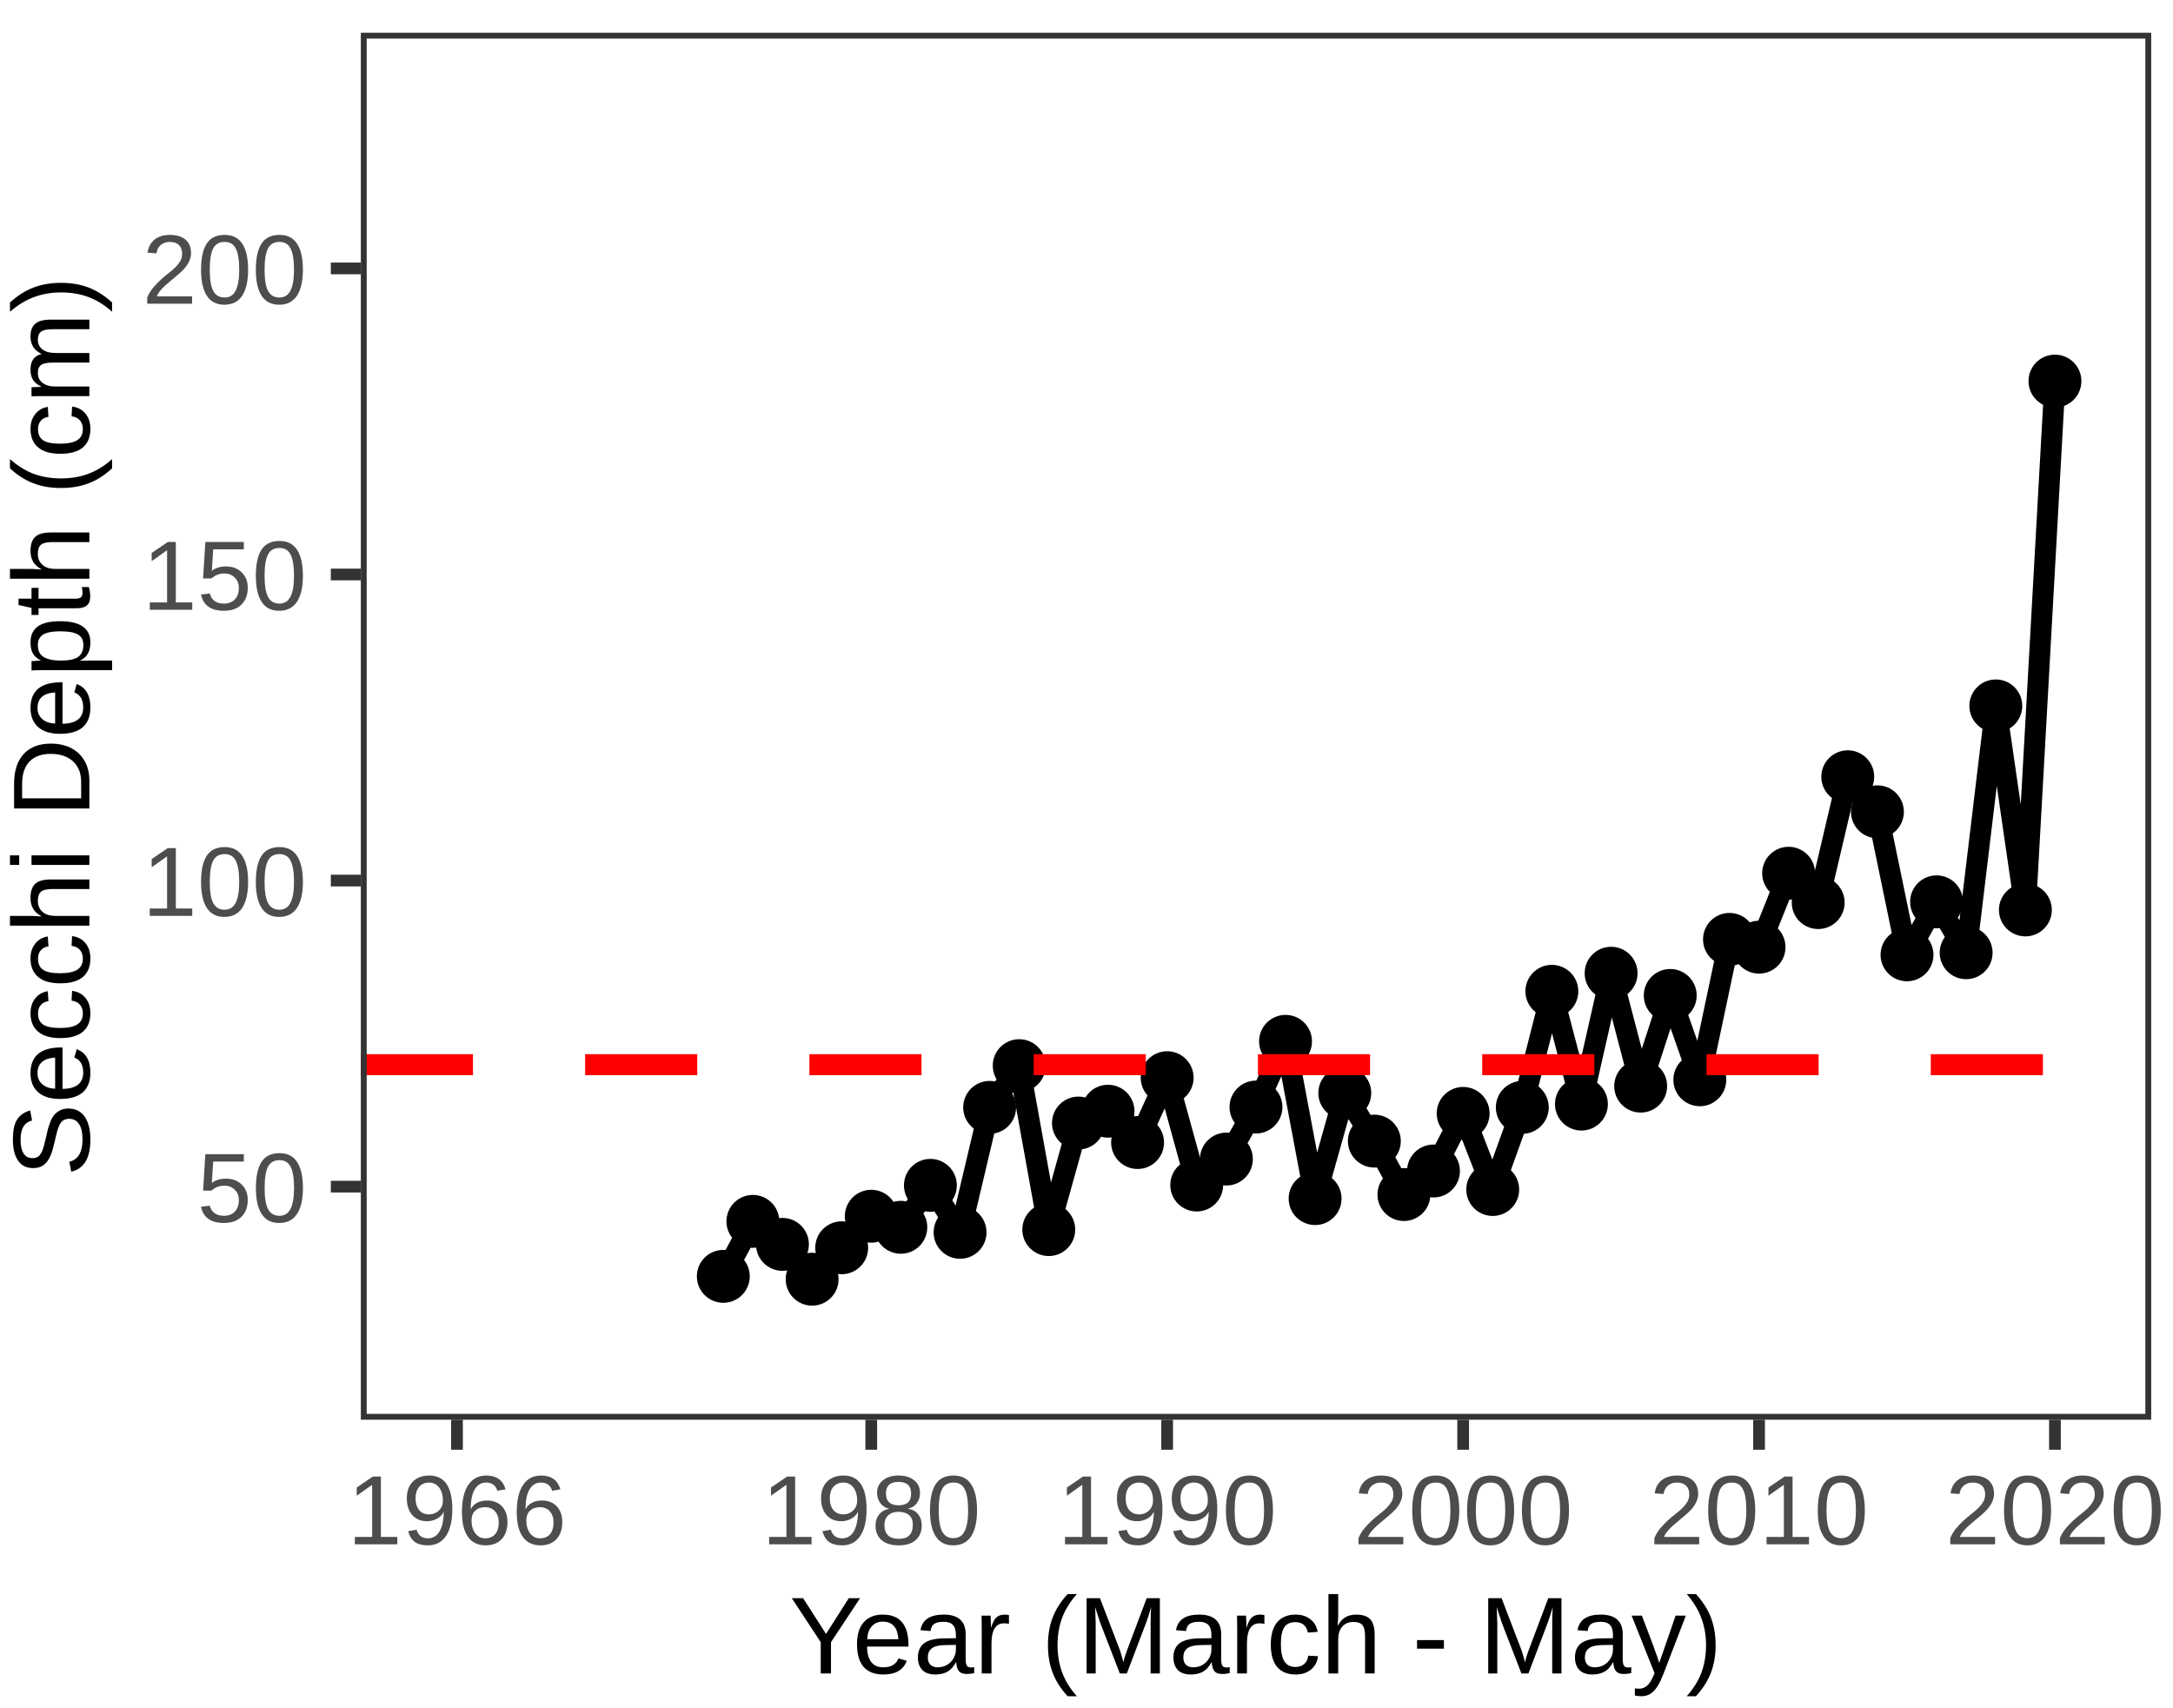
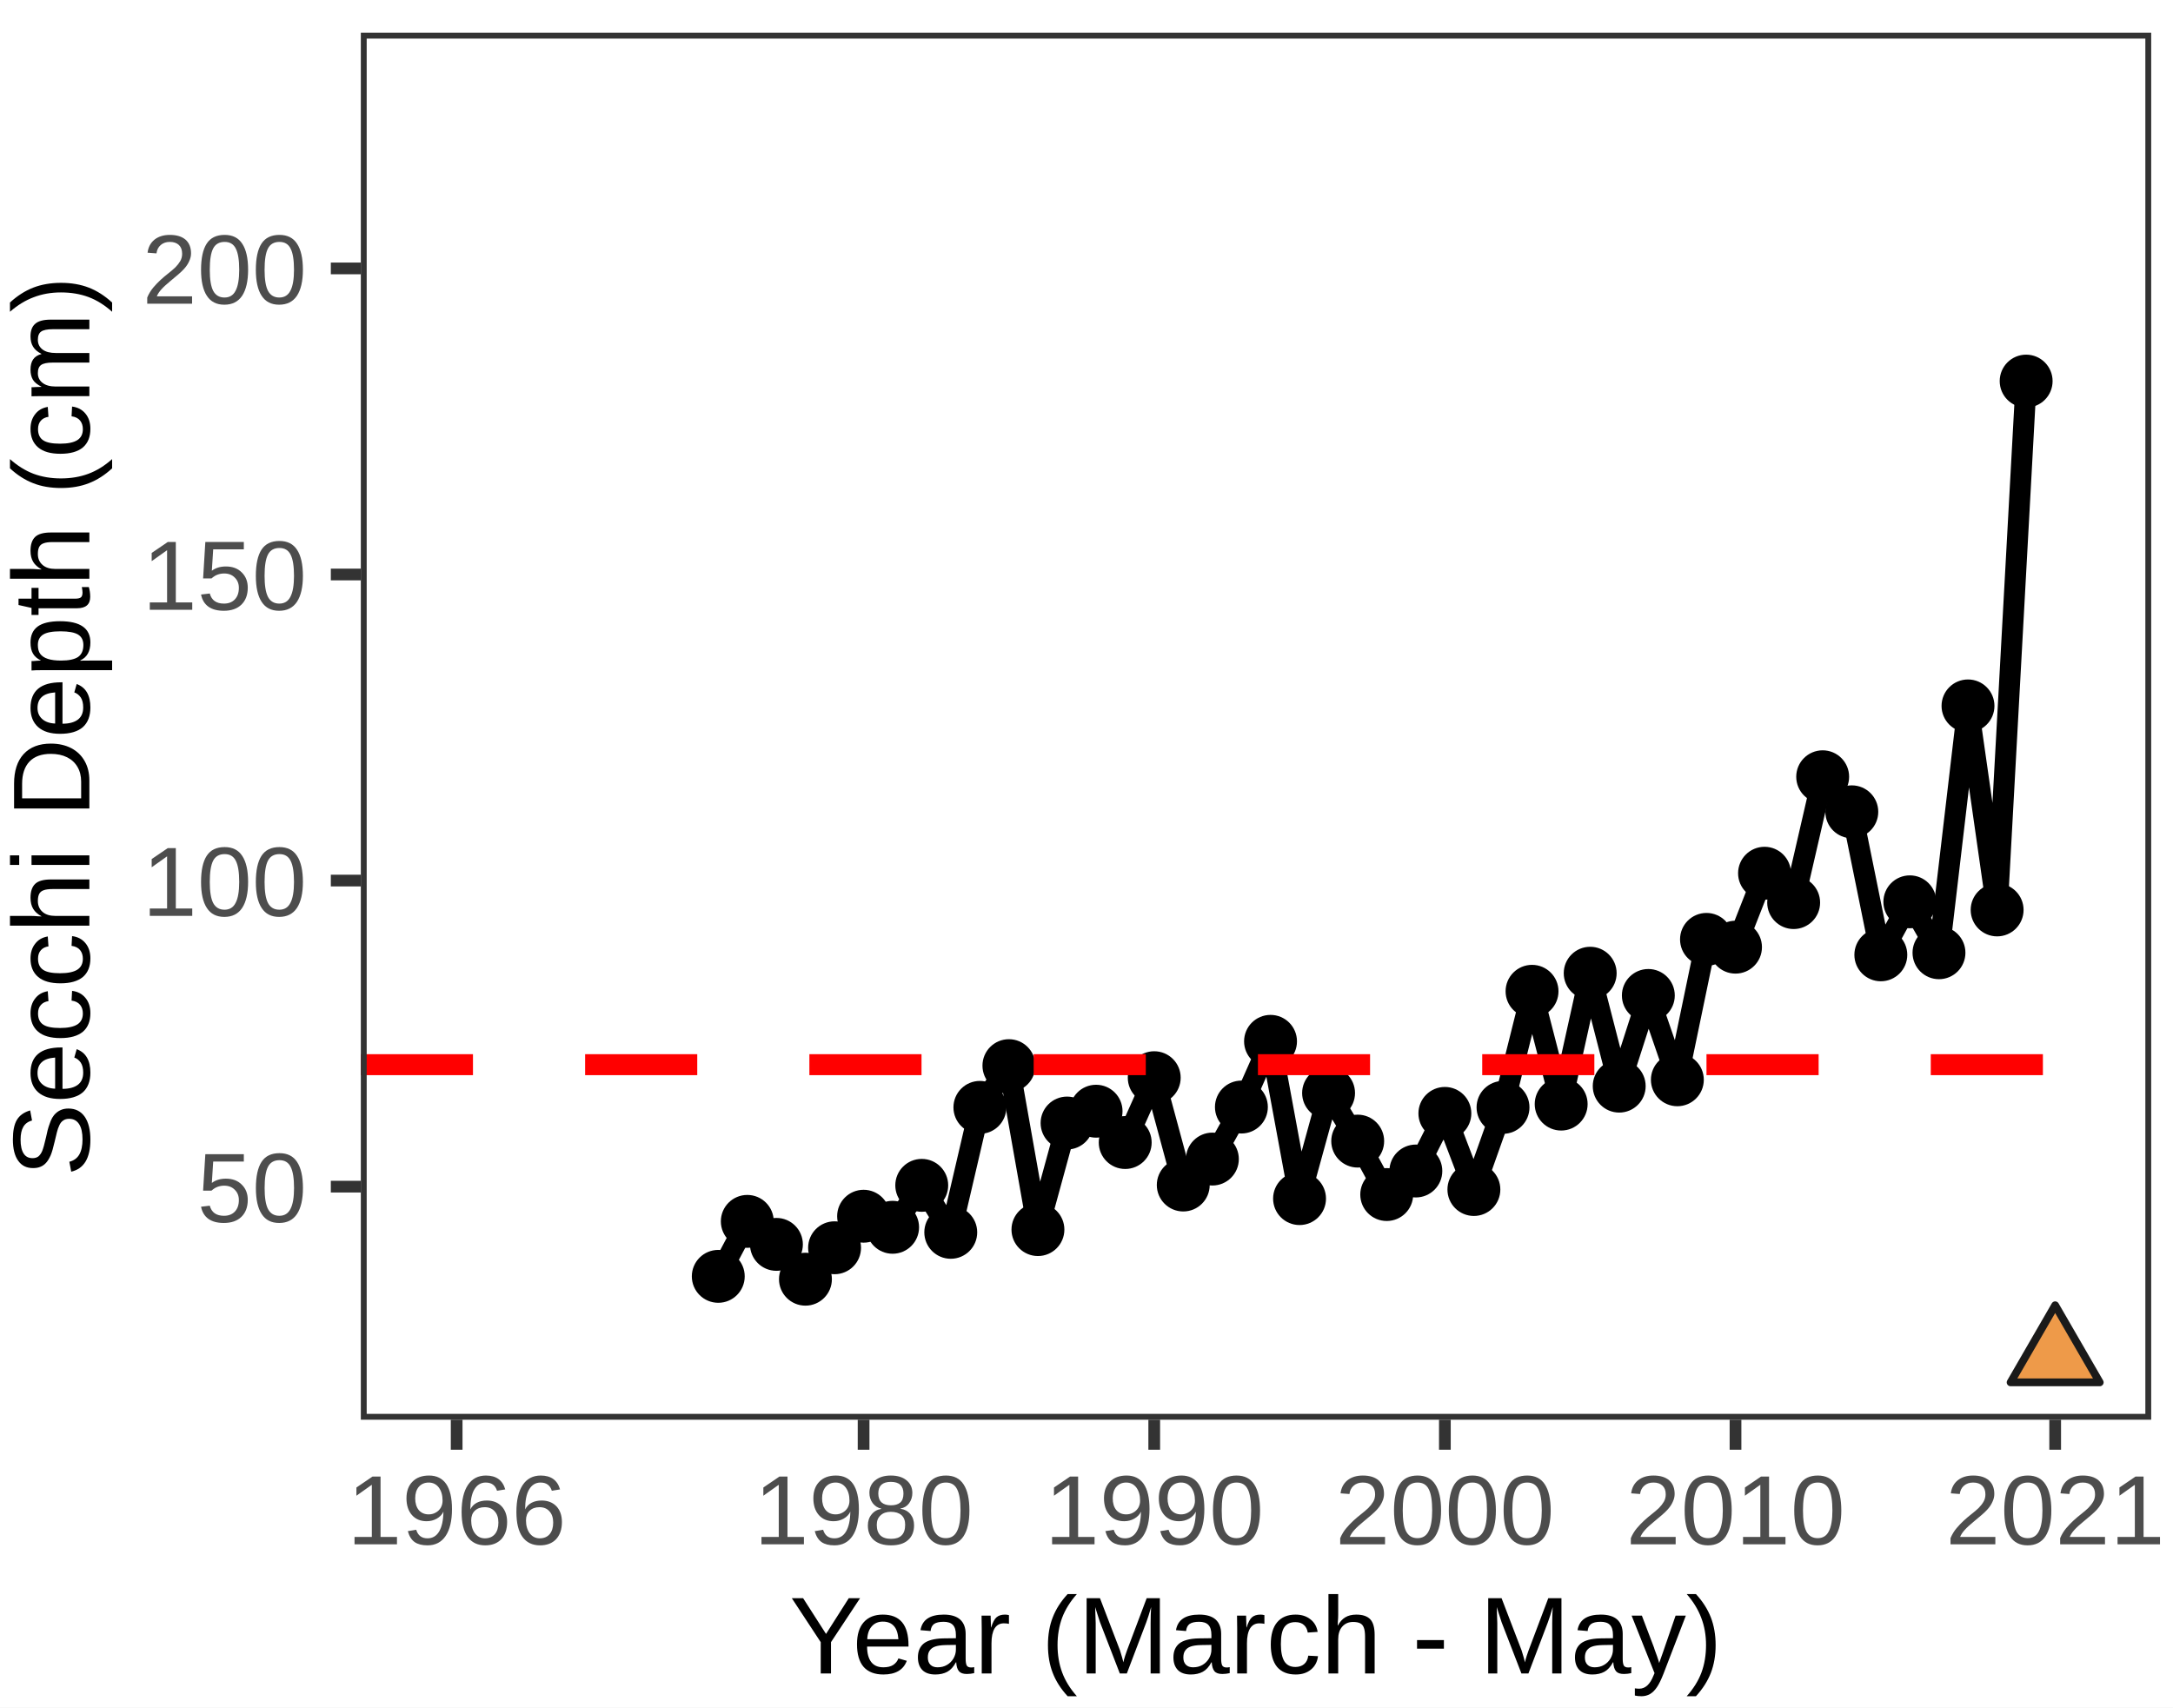
<svg xmlns="http://www.w3.org/2000/svg" class="svglite" width="198.43pt" height="155.91pt" viewBox="0 0 198.43 155.91">
  <defs>
    <style type="text/css">
    .svglite line, .svglite polyline, .svglite polygon, .svglite path, .svglite rect, .svglite circle {
      fill: none;
      stroke: #000000;
      stroke-linecap: round;
      stroke-linejoin: round;
      stroke-miterlimit: 10.00;
    }
  </style>
  </defs>
  <rect width="100%" height="100%" style="stroke: none; fill: #FFFFFF;" />
  <defs>
    <clipPath id="cpMC4wMHwxOTguNDN8MC4wMHwxNTUuOTE=">
      <rect x="0.00" y="0.00" width="198.43" height="155.91" />
    </clipPath>
  </defs>
  <g clip-path="url(#cpMC4wMHwxOTguNDN8MC4wMHwxNTUuOTE=)">
    <rect x="0.00" y="0.00" width="198.43" height="155.91" style="stroke-width: 1.07; stroke: #FFFFFF; fill: #FFFFFF;" />
  </g>
  <defs>
    <clipPath id="cpMzIuOTV8MTk2LjQzfDIuOTl8MTI5LjY0">
      <rect x="32.95" y="2.99" width="163.49" height="126.65" />
    </clipPath>
  </defs>
  <g clip-path="url(#cpMzIuOTV8MTk2LjQzfDIuOTl8MTI5LjY0)">
    <rect x="32.95" y="2.99" width="163.49" height="126.65" style="stroke-width: 1.07; stroke: none; fill: #FFFFFF;" />
-     <polyline points="66.05,116.55 68.75,111.53 71.45,113.63 74.16,116.81 76.86,113.94 79.56,111.06 82.26,112.07 84.96,108.24 87.67,112.53 90.37,101.12 93.07,97.31 95.77,112.28 98.48,102.55 101.18,101.47 103.88,104.33 106.58,98.41 109.28,108.21 111.99,105.84 114.69,101.09 117.39,95.09 120.09,109.45 122.80,99.81 125.50,104.20 128.20,109.08 130.90,106.93 133.61,101.67 136.31,108.62 139.01,101.12 141.71,90.52 144.41,100.82 147.12,88.87 149.82,99.18 152.52,90.90 155.22,98.60 157.93,85.78 160.63,86.49 163.33,79.74 166.03,82.42 168.73,70.93 171.44,74.13 174.14,87.19 176.84,82.35 179.54,87.00 182.25,64.46 184.95,83.09 187.65,34.80 " style="stroke-width: 1.92; stroke-linecap: butt;" />
-     <circle cx="66.05" cy="116.55" r="2.06" style="stroke-width: 0.71; fill: #000000;" />
-     <circle cx="68.75" cy="111.53" r="2.06" style="stroke-width: 0.71; fill: #000000;" />
-     <circle cx="71.45" cy="113.63" r="2.06" style="stroke-width: 0.71; fill: #000000;" />
-     <circle cx="74.16" cy="116.81" r="2.06" style="stroke-width: 0.71; fill: #000000;" />
-     <circle cx="76.86" cy="113.94" r="2.06" style="stroke-width: 0.71; fill: #000000;" />
-     <circle cx="79.56" cy="111.06" r="2.06" style="stroke-width: 0.71; fill: #000000;" />
-     <circle cx="82.26" cy="112.07" r="2.06" style="stroke-width: 0.71; fill: #000000;" />
-     <circle cx="84.96" cy="108.24" r="2.06" style="stroke-width: 0.71; fill: #000000;" />
-     <circle cx="87.67" cy="112.53" r="2.06" style="stroke-width: 0.71; fill: #000000;" />
-     <circle cx="90.37" cy="101.12" r="2.06" style="stroke-width: 0.71; fill: #000000;" />
-     <circle cx="93.07" cy="97.31" r="2.06" style="stroke-width: 0.71; fill: #000000;" />
-     <circle cx="95.77" cy="112.28" r="2.06" style="stroke-width: 0.71; fill: #000000;" />
-     <circle cx="98.48" cy="102.55" r="2.06" style="stroke-width: 0.71; fill: #000000;" />
-     <circle cx="101.18" cy="101.47" r="2.06" style="stroke-width: 0.71; fill: #000000;" />
-     <circle cx="103.88" cy="104.33" r="2.06" style="stroke-width: 0.71; fill: #000000;" />
-     <circle cx="106.58" cy="98.41" r="2.06" style="stroke-width: 0.71; fill: #000000;" />
-     <circle cx="109.28" cy="108.21" r="2.06" style="stroke-width: 0.71; fill: #000000;" />
-     <circle cx="111.99" cy="105.84" r="2.06" style="stroke-width: 0.71; fill: #000000;" />
-     <circle cx="114.69" cy="101.09" r="2.06" style="stroke-width: 0.71; fill: #000000;" />
-     <circle cx="117.39" cy="95.09" r="2.06" style="stroke-width: 0.71; fill: #000000;" />
-     <circle cx="120.09" cy="109.45" r="2.06" style="stroke-width: 0.71; fill: #000000;" />
-     <circle cx="122.80" cy="99.81" r="2.06" style="stroke-width: 0.71; fill: #000000;" />
-     <circle cx="125.50" cy="104.20" r="2.06" style="stroke-width: 0.71; fill: #000000;" />
-     <circle cx="128.20" cy="109.08" r="2.06" style="stroke-width: 0.71; fill: #000000;" />
-     <circle cx="130.90" cy="106.93" r="2.06" style="stroke-width: 0.71; fill: #000000;" />
-     <circle cx="133.61" cy="101.67" r="2.06" style="stroke-width: 0.71; fill: #000000;" />
-     <circle cx="136.31" cy="108.62" r="2.06" style="stroke-width: 0.71; fill: #000000;" />
-     <circle cx="139.01" cy="101.12" r="2.06" style="stroke-width: 0.71; fill: #000000;" />
-     <circle cx="141.71" cy="90.52" r="2.06" style="stroke-width: 0.71; fill: #000000;" />
-     <circle cx="144.41" cy="100.82" r="2.06" style="stroke-width: 0.71; fill: #000000;" />
-     <circle cx="147.12" cy="88.87" r="2.06" style="stroke-width: 0.71; fill: #000000;" />
-     <circle cx="149.82" cy="99.18" r="2.06" style="stroke-width: 0.71; fill: #000000;" />
-     <circle cx="152.52" cy="90.90" r="2.06" style="stroke-width: 0.71; fill: #000000;" />
-     <circle cx="155.22" cy="98.60" r="2.06" style="stroke-width: 0.71; fill: #000000;" />
-     <circle cx="157.93" cy="85.78" r="2.06" style="stroke-width: 0.71; fill: #000000;" />
-     <circle cx="160.63" cy="86.49" r="2.06" style="stroke-width: 0.71; fill: #000000;" />
-     <circle cx="163.33" cy="79.74" r="2.06" style="stroke-width: 0.71; fill: #000000;" />
-     <circle cx="166.03" cy="82.42" r="2.06" style="stroke-width: 0.71; fill: #000000;" />
-     <circle cx="168.73" cy="70.93" r="2.06" style="stroke-width: 0.71; fill: #000000;" />
-     <circle cx="171.44" cy="74.13" r="2.06" style="stroke-width: 0.71; fill: #000000;" />
-     <circle cx="174.14" cy="87.19" r="2.06" style="stroke-width: 0.71; fill: #000000;" />
-     <circle cx="176.84" cy="82.35" r="2.06" style="stroke-width: 0.71; fill: #000000;" />
-     <circle cx="179.54" cy="87.00" r="2.06" style="stroke-width: 0.71; fill: #000000;" />
-     <circle cx="182.25" cy="64.46" r="2.06" style="stroke-width: 0.71; fill: #000000;" />
-     <circle cx="184.95" cy="83.09" r="2.06" style="stroke-width: 0.71; fill: #000000;" />
-     <circle cx="187.65" cy="34.80" r="2.06" style="stroke-width: 0.71; fill: #000000;" />
+     <polyline points="65.59,116.55 68.24,111.53 70.90,113.63 73.55,116.81 76.21,113.94 78.86,111.06 81.51,112.07 84.17,108.24 86.82,112.53 89.48,101.12 92.13,97.31 94.78,112.28 97.44,102.55 100.09,101.47 102.75,104.33 105.40,98.41 108.05,108.21 110.71,105.84 113.36,101.09 116.02,95.09 118.67,109.45 121.32,99.81 123.98,104.20 126.63,109.08 129.29,106.93 131.94,101.67 134.59,108.62 137.25,101.12 139.90,90.52 142.56,100.82 145.21,88.87 147.86,99.18 150.52,90.90 153.17,98.60 155.83,85.78 158.48,86.49 161.13,79.74 163.79,82.42 166.44,70.93 169.10,74.13 171.75,87.19 174.40,82.35 177.06,87.00 179.71,64.46 182.37,83.09 185.02,34.80 " style="stroke-width: 1.92; stroke-linecap: butt;" />
+     <circle cx="65.59" cy="116.55" r="2.06" style="stroke-width: 0.71; fill: #000000;" />
+     <circle cx="68.24" cy="111.53" r="2.06" style="stroke-width: 0.71; fill: #000000;" />
+     <circle cx="70.90" cy="113.63" r="2.06" style="stroke-width: 0.71; fill: #000000;" />
+     <circle cx="73.55" cy="116.81" r="2.06" style="stroke-width: 0.71; fill: #000000;" />
+     <circle cx="76.21" cy="113.94" r="2.06" style="stroke-width: 0.71; fill: #000000;" />
+     <circle cx="78.86" cy="111.06" r="2.06" style="stroke-width: 0.71; fill: #000000;" />
+     <circle cx="81.51" cy="112.07" r="2.06" style="stroke-width: 0.71; fill: #000000;" />
+     <circle cx="84.17" cy="108.24" r="2.06" style="stroke-width: 0.71; fill: #000000;" />
+     <circle cx="86.82" cy="112.53" r="2.06" style="stroke-width: 0.71; fill: #000000;" />
+     <circle cx="89.48" cy="101.12" r="2.06" style="stroke-width: 0.71; fill: #000000;" />
+     <circle cx="92.13" cy="97.31" r="2.06" style="stroke-width: 0.71; fill: #000000;" />
+     <circle cx="94.78" cy="112.28" r="2.06" style="stroke-width: 0.71; fill: #000000;" />
+     <circle cx="97.44" cy="102.55" r="2.06" style="stroke-width: 0.71; fill: #000000;" />
+     <circle cx="100.09" cy="101.47" r="2.06" style="stroke-width: 0.71; fill: #000000;" />
+     <circle cx="102.75" cy="104.33" r="2.06" style="stroke-width: 0.71; fill: #000000;" />
+     <circle cx="105.40" cy="98.41" r="2.06" style="stroke-width: 0.71; fill: #000000;" />
+     <circle cx="108.05" cy="108.21" r="2.06" style="stroke-width: 0.71; fill: #000000;" />
+     <circle cx="110.71" cy="105.84" r="2.06" style="stroke-width: 0.71; fill: #000000;" />
+     <circle cx="113.36" cy="101.09" r="2.06" style="stroke-width: 0.71; fill: #000000;" />
+     <circle cx="116.02" cy="95.09" r="2.06" style="stroke-width: 0.71; fill: #000000;" />
+     <circle cx="118.67" cy="109.45" r="2.06" style="stroke-width: 0.71; fill: #000000;" />
+     <circle cx="121.32" cy="99.81" r="2.06" style="stroke-width: 0.71; fill: #000000;" />
+     <circle cx="123.98" cy="104.20" r="2.06" style="stroke-width: 0.71; fill: #000000;" />
+     <circle cx="126.63" cy="109.08" r="2.06" style="stroke-width: 0.71; fill: #000000;" />
+     <circle cx="129.29" cy="106.93" r="2.06" style="stroke-width: 0.71; fill: #000000;" />
+     <circle cx="131.94" cy="101.67" r="2.06" style="stroke-width: 0.71; fill: #000000;" />
+     <circle cx="134.59" cy="108.62" r="2.06" style="stroke-width: 0.71; fill: #000000;" />
+     <circle cx="137.25" cy="101.12" r="2.06" style="stroke-width: 0.71; fill: #000000;" />
+     <circle cx="139.90" cy="90.52" r="2.06" style="stroke-width: 0.71; fill: #000000;" />
+     <circle cx="142.56" cy="100.82" r="2.06" style="stroke-width: 0.71; fill: #000000;" />
+     <circle cx="145.21" cy="88.87" r="2.06" style="stroke-width: 0.71; fill: #000000;" />
+     <circle cx="147.86" cy="99.18" r="2.06" style="stroke-width: 0.71; fill: #000000;" />
+     <circle cx="150.52" cy="90.90" r="2.06" style="stroke-width: 0.71; fill: #000000;" />
+     <circle cx="153.17" cy="98.60" r="2.06" style="stroke-width: 0.71; fill: #000000;" />
+     <circle cx="155.83" cy="85.78" r="2.06" style="stroke-width: 0.71; fill: #000000;" />
+     <circle cx="158.48" cy="86.49" r="2.06" style="stroke-width: 0.71; fill: #000000;" />
+     <circle cx="161.13" cy="79.74" r="2.06" style="stroke-width: 0.71; fill: #000000;" />
+     <circle cx="163.79" cy="82.42" r="2.06" style="stroke-width: 0.71; fill: #000000;" />
+     <circle cx="166.44" cy="70.93" r="2.06" style="stroke-width: 0.71; fill: #000000;" />
+     <circle cx="169.10" cy="74.13" r="2.06" style="stroke-width: 0.71; fill: #000000;" />
+     <circle cx="171.75" cy="87.19" r="2.06" style="stroke-width: 0.71; fill: #000000;" />
+     <circle cx="174.40" cy="82.35" r="2.06" style="stroke-width: 0.71; fill: #000000;" />
+     <circle cx="177.06" cy="87.00" r="2.06" style="stroke-width: 0.71; fill: #000000;" />
+     <circle cx="179.71" cy="64.46" r="2.06" style="stroke-width: 0.71; fill: #000000;" />
+     <circle cx="182.37" cy="83.09" r="2.06" style="stroke-width: 0.71; fill: #000000;" />
+     <circle cx="185.02" cy="34.80" r="2.06" style="stroke-width: 0.71; fill: #000000;" />
+     <polygon points="187.67,119.19 191.74,126.23 183.60,126.23 " style="stroke-width: 0.71; stroke: #1A1A1A; fill: #EE9A49;" />
    <line x1="32.95" y1="97.22" x2="196.43" y2="97.22" style="stroke-width: 1.92; stroke: #FF0000; stroke-dasharray: 10.24,10.24; stroke-linecap: butt;" />
    <rect x="32.95" y="2.99" width="163.49" height="126.65" style="stroke-width: 1.07; stroke: #333333;" />
  </g>
  <g clip-path="url(#cpMC4wMHwxOTguNDN8MC4wMHwxNTUuOTE=)">
    <text x="28.01" y="111.58" text-anchor="end" style="font-size: 9.00px; fill: #4D4D4D; font-family: Arial;" textLength="10.01px" lengthAdjust="spacingAndGlyphs">50</text>
    <text x="28.01" y="83.63" text-anchor="end" style="font-size: 9.00px; fill: #4D4D4D; font-family: Arial;" textLength="15.01px" lengthAdjust="spacingAndGlyphs">100</text>
    <text x="28.01" y="55.68" text-anchor="end" style="font-size: 9.00px; fill: #4D4D4D; font-family: Arial;" textLength="15.01px" lengthAdjust="spacingAndGlyphs">150</text>
    <text x="28.01" y="27.73" text-anchor="end" style="font-size: 9.00px; fill: #4D4D4D; font-family: Arial;" textLength="15.01px" lengthAdjust="spacingAndGlyphs">200</text>
    <polyline points="30.21,108.36 32.95,108.36 " style="stroke-width: 1.07; stroke: #333333; stroke-linecap: butt;" />
    <polyline points="30.21,80.41 32.95,80.41 " style="stroke-width: 1.07; stroke: #333333; stroke-linecap: butt;" />
    <polyline points="30.21,52.46 32.95,52.46 " style="stroke-width: 1.07; stroke: #333333; stroke-linecap: butt;" />
    <polyline points="30.21,24.51 32.95,24.51 " style="stroke-width: 1.07; stroke: #333333; stroke-linecap: butt;" />
-     <polyline points="41.73,132.38 41.73,129.64 " style="stroke-width: 1.07; stroke: #333333; stroke-linecap: butt;" />
-     <polyline points="79.56,132.38 79.56,129.64 " style="stroke-width: 1.07; stroke: #333333; stroke-linecap: butt;" />
-     <polyline points="106.58,132.38 106.58,129.64 " style="stroke-width: 1.07; stroke: #333333; stroke-linecap: butt;" />
-     <polyline points="133.61,132.38 133.61,129.64 " style="stroke-width: 1.07; stroke: #333333; stroke-linecap: butt;" />
-     <polyline points="160.63,132.38 160.63,129.64 " style="stroke-width: 1.07; stroke: #333333; stroke-linecap: butt;" />
-     <polyline points="187.65,132.38 187.65,129.64 " style="stroke-width: 1.07; stroke: #333333; stroke-linecap: butt;" />
-     <text x="41.73" y="141.02" text-anchor="middle" style="font-size: 9.00px; fill: #4D4D4D; font-family: Arial;" textLength="20.02px" lengthAdjust="spacingAndGlyphs">1966</text>
-     <text x="79.56" y="141.02" text-anchor="middle" style="font-size: 9.00px; fill: #4D4D4D; font-family: Arial;" textLength="20.02px" lengthAdjust="spacingAndGlyphs">1980</text>
-     <text x="106.58" y="141.02" text-anchor="middle" style="font-size: 9.00px; fill: #4D4D4D; font-family: Arial;" textLength="20.02px" lengthAdjust="spacingAndGlyphs">1990</text>
-     <text x="133.61" y="141.02" text-anchor="middle" style="font-size: 9.00px; fill: #4D4D4D; font-family: Arial;" textLength="20.02px" lengthAdjust="spacingAndGlyphs">2000</text>
-     <text x="160.63" y="141.02" text-anchor="middle" style="font-size: 9.00px; fill: #4D4D4D; font-family: Arial;" textLength="20.02px" lengthAdjust="spacingAndGlyphs">2010</text>
-     <text x="187.65" y="141.02" text-anchor="middle" style="font-size: 9.00px; fill: #4D4D4D; font-family: Arial;" textLength="20.02px" lengthAdjust="spacingAndGlyphs">2020</text>
+     <polyline points="41.70,132.38 41.70,129.64 " style="stroke-width: 1.07; stroke: #333333; stroke-linecap: butt;" />
+     <polyline points="78.86,132.38 78.86,129.64 " style="stroke-width: 1.07; stroke: #333333; stroke-linecap: butt;" />
+     <polyline points="105.40,132.38 105.40,129.64 " style="stroke-width: 1.07; stroke: #333333; stroke-linecap: butt;" />
+     <polyline points="131.94,132.38 131.94,129.64 " style="stroke-width: 1.07; stroke: #333333; stroke-linecap: butt;" />
+     <polyline points="158.48,132.38 158.48,129.64 " style="stroke-width: 1.07; stroke: #333333; stroke-linecap: butt;" />
+     <polyline points="187.67,132.38 187.67,129.64 " style="stroke-width: 1.07; stroke: #333333; stroke-linecap: butt;" />
+     <text x="41.70" y="141.02" text-anchor="middle" style="font-size: 9.00px; fill: #4D4D4D; font-family: Arial;" textLength="20.02px" lengthAdjust="spacingAndGlyphs">1966</text>
+     <text x="78.86" y="141.02" text-anchor="middle" style="font-size: 9.00px; fill: #4D4D4D; font-family: Arial;" textLength="20.02px" lengthAdjust="spacingAndGlyphs">1980</text>
+     <text x="105.40" y="141.02" text-anchor="middle" style="font-size: 9.00px; fill: #4D4D4D; font-family: Arial;" textLength="20.02px" lengthAdjust="spacingAndGlyphs">1990</text>
+     <text x="131.94" y="141.02" text-anchor="middle" style="font-size: 9.00px; fill: #4D4D4D; font-family: Arial;" textLength="20.02px" lengthAdjust="spacingAndGlyphs">2000</text>
+     <text x="158.48" y="141.02" text-anchor="middle" style="font-size: 9.00px; fill: #4D4D4D; font-family: Arial;" textLength="20.02px" lengthAdjust="spacingAndGlyphs">2010</text>
+     <text x="187.67" y="141.02" text-anchor="middle" style="font-size: 9.00px; fill: #4D4D4D; font-family: Arial;" textLength="20.02px" lengthAdjust="spacingAndGlyphs">2021</text>
    <text x="114.69" y="152.81" text-anchor="middle" style="font-size: 10.00px; font-family: Arial;" textLength="85.26px" lengthAdjust="spacingAndGlyphs">Year (March - May)</text>
    <text transform="translate(8.16,66.32) rotate(-90)" text-anchor="middle" style="font-size: 10.00px; font-family: Arial;" textLength="82.29px" lengthAdjust="spacingAndGlyphs">Secchi Depth (cm)</text>
  </g>
</svg>
